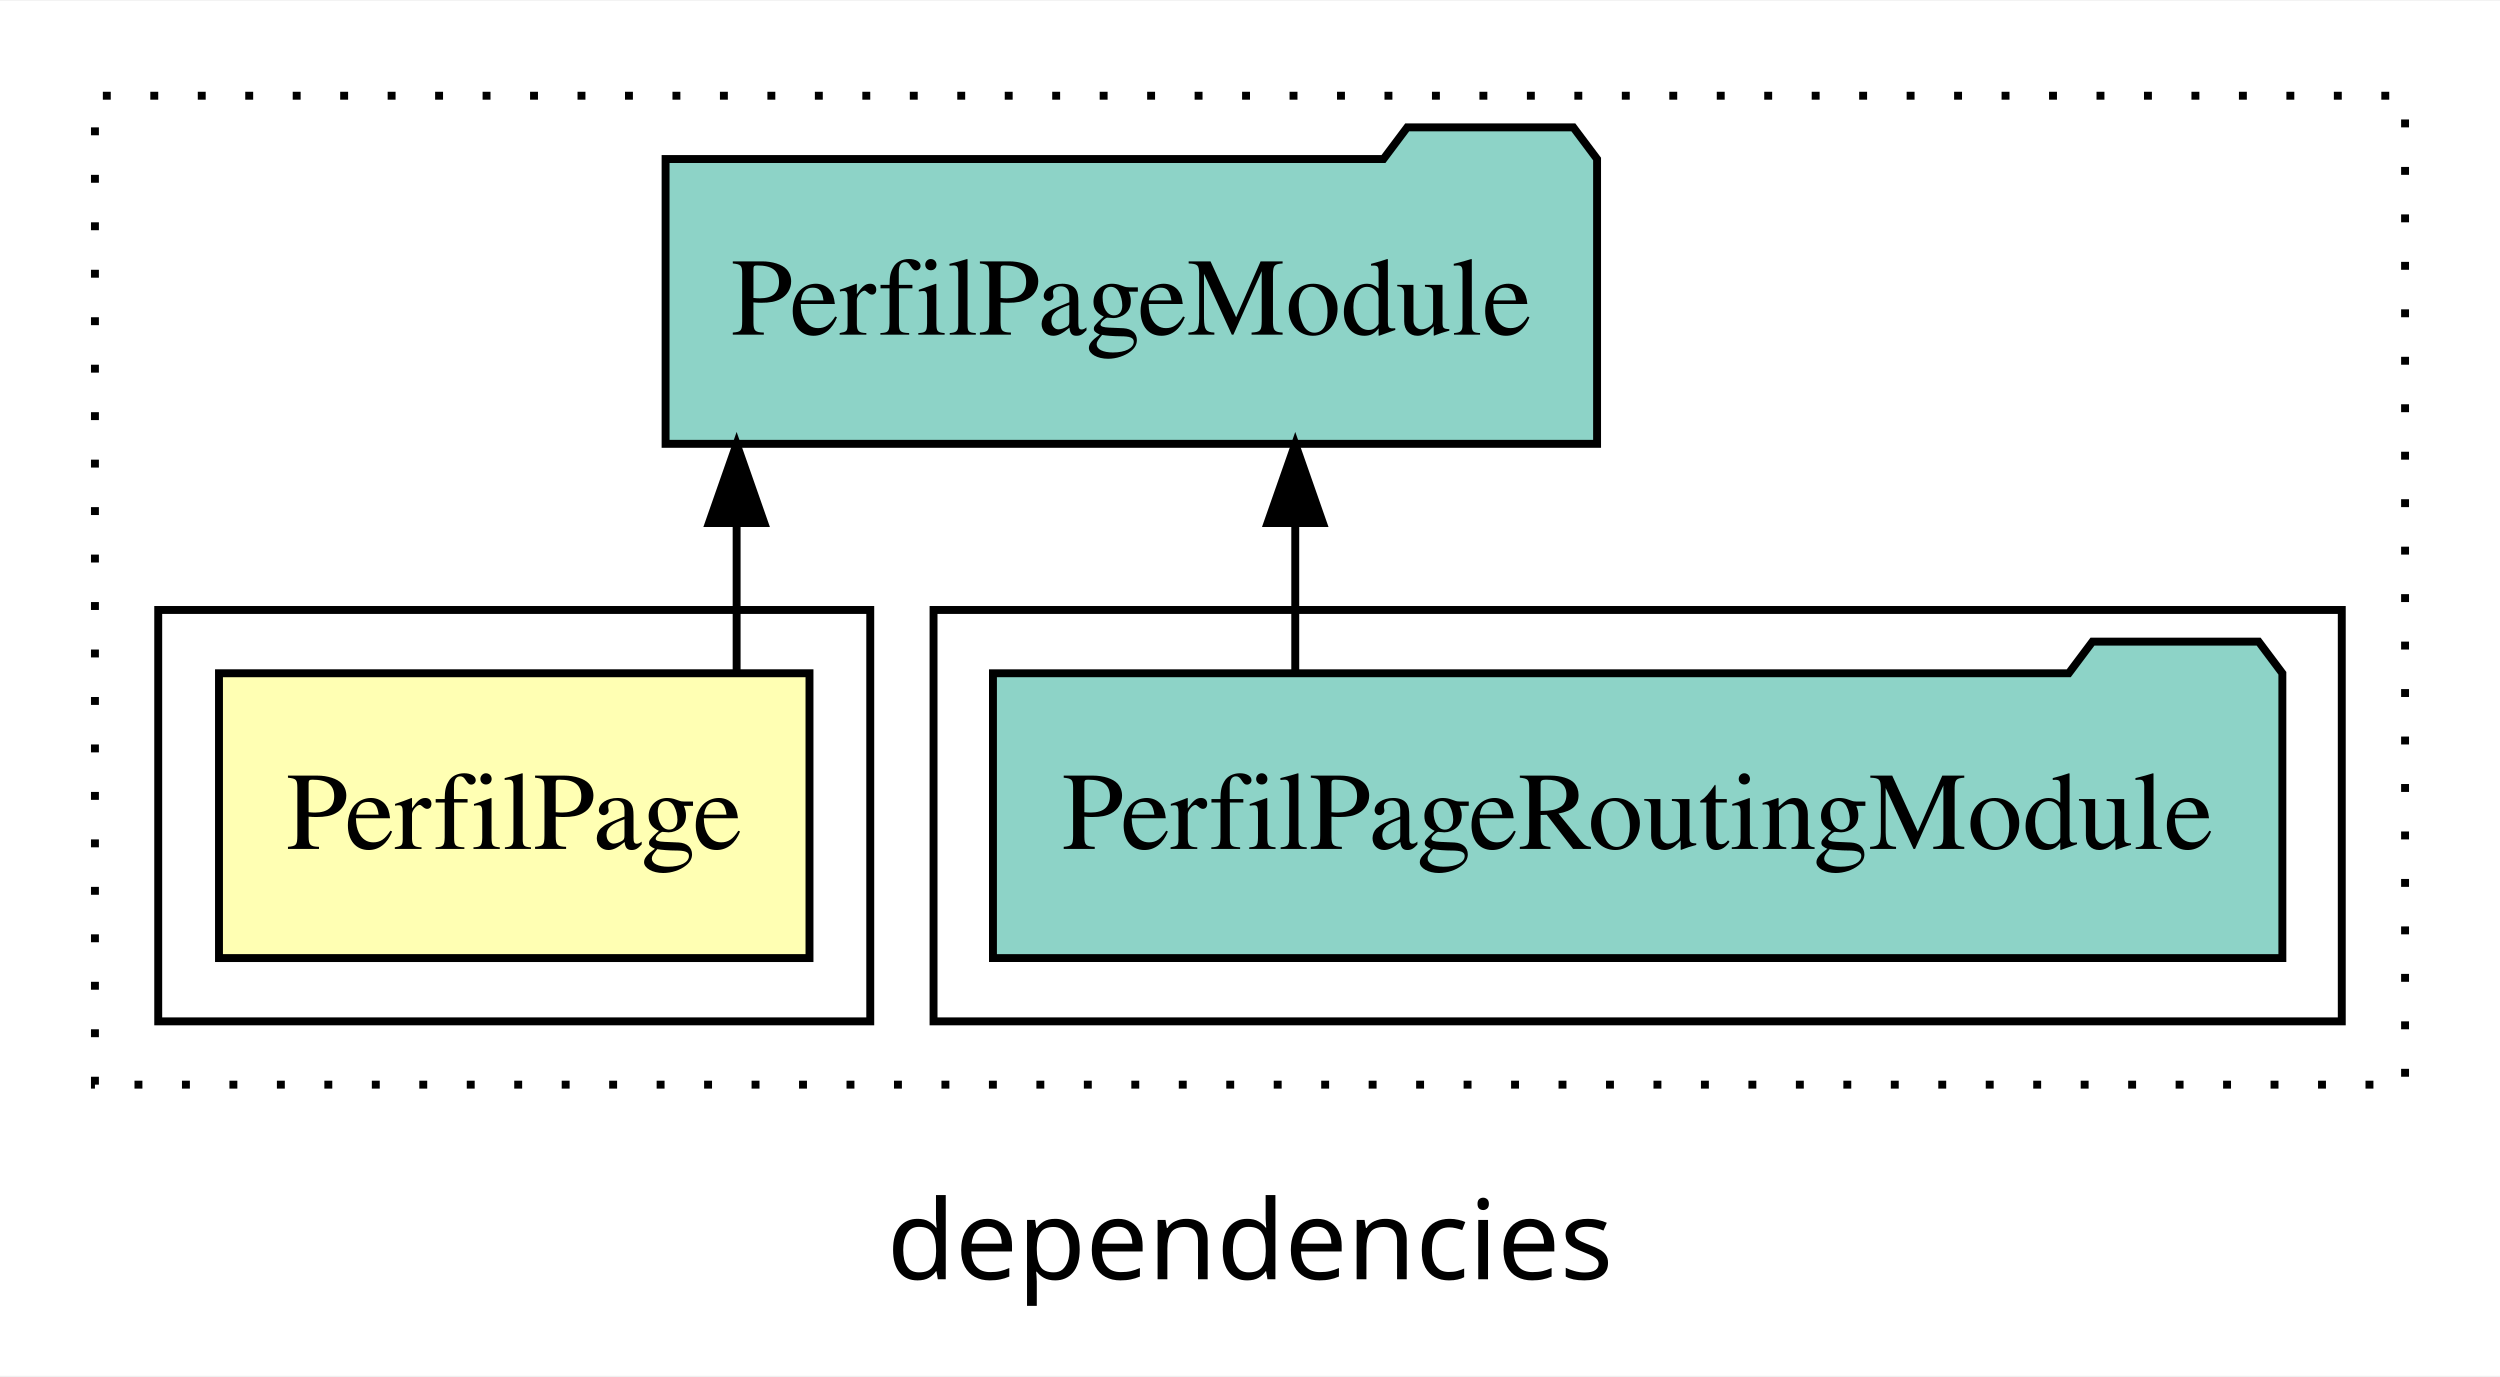
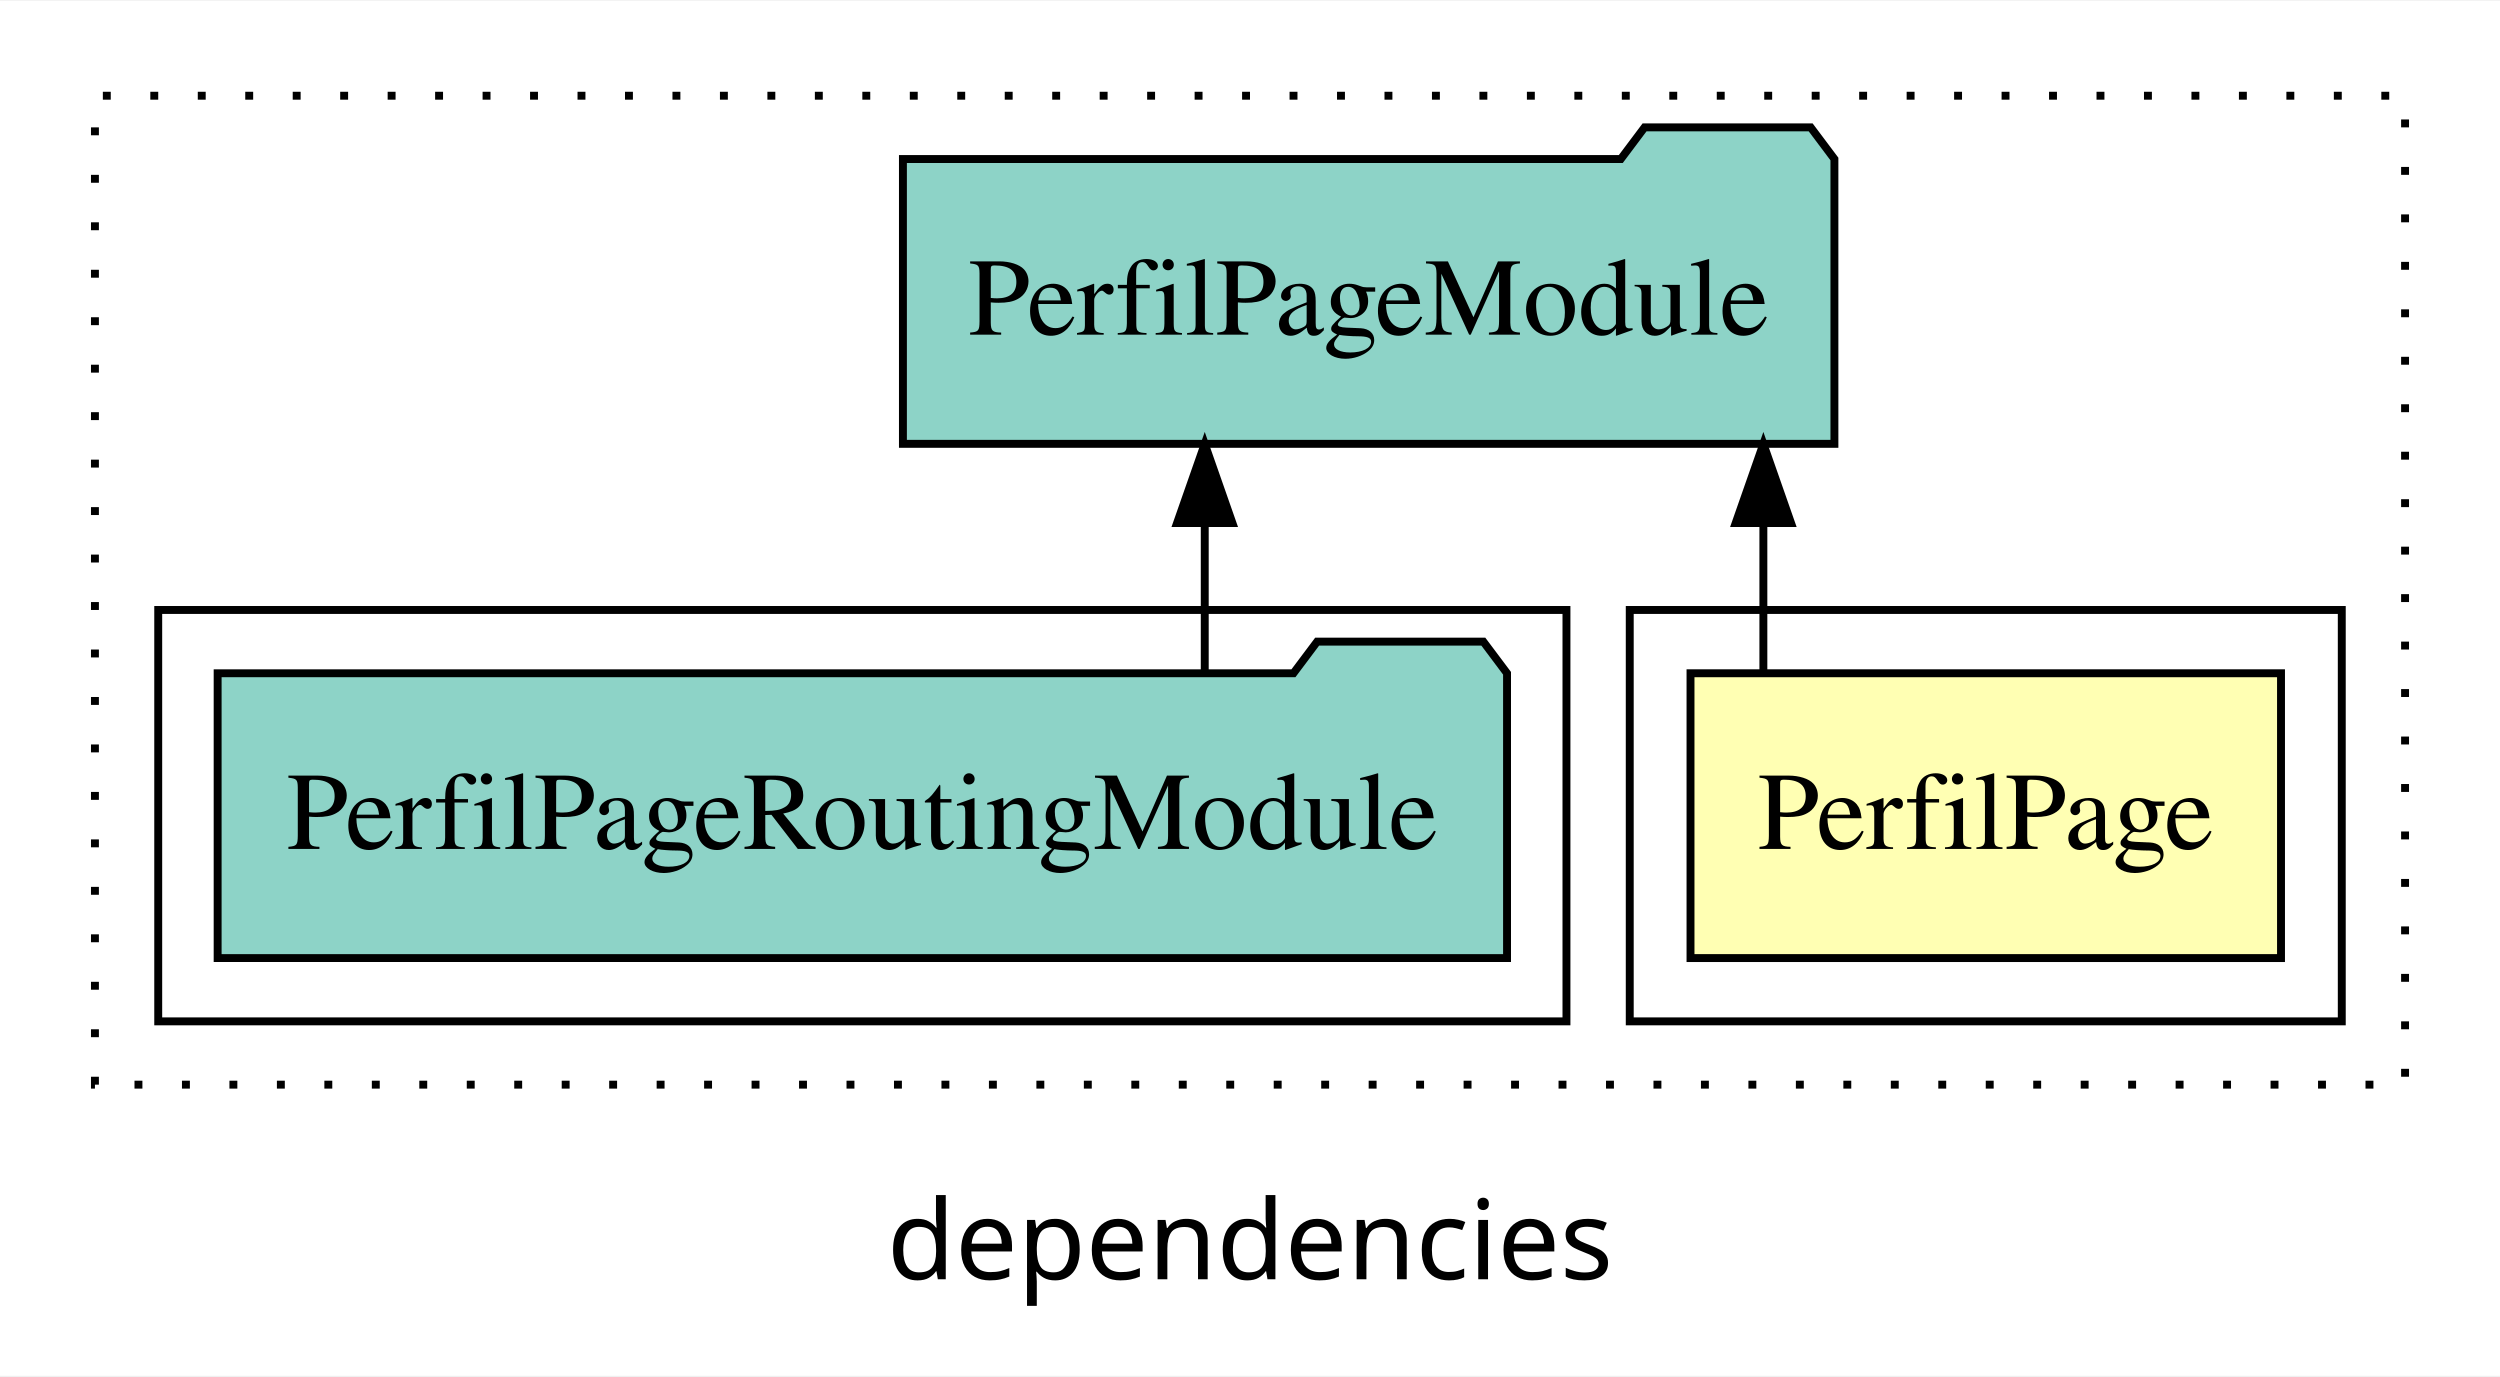
<svg xmlns="http://www.w3.org/2000/svg" width="316pt" height="174pt" viewBox="0.00 0.00 316.00 173.80">
  <g id="graph0" class="graph" transform="scale(1 1) rotate(0) translate(4 169.8)">
    <polygon fill="white" stroke="transparent" points="-4,4 -4,-169.8 312,-169.8 312,4 -4,4" />
    <text text-anchor="middle" x="154" y="-8.2" font-family="sans-serif" font-size="14.00">dependencies</text>
    <g id="clust1" class="cluster">
      <polygon fill="none" stroke="black" stroke-dasharray="1,5" points="8,-32.8 8,-157.8 300,-157.8 300,-32.8 8,-32.8" />
    </g>
+     <g id="clust2" class="cluster">
+       <polygon fill="none" stroke="black" points="202,-40.8 202,-92.8 292,-92.8 292,-40.8 202,-40.8" />
+     </g>
    <g id="clust4" class="cluster">
-       <polygon fill="none" stroke="black" points="114,-40.8 114,-92.8 292,-92.8 292,-40.8 114,-40.8" />
-     </g>
-     <g id="clust2" class="cluster">
-       <polygon fill="none" stroke="black" points="16,-40.8 16,-92.8 106,-92.8 106,-40.8 16,-40.8" />
+       <polygon fill="none" stroke="black" points="16,-40.8 16,-92.8 194,-92.8 194,-40.8 16,-40.8" />
    </g>
    <g id="node1" class="node">
-       <polygon fill="#ffffb3" stroke="black" points="98.32,-84.8 23.68,-84.8 23.68,-48.8 98.32,-48.8 98.32,-84.8" />
-       <text text-anchor="middle" x="61" y="-62.6" font-family="Times,serif" font-size="14.00">PerfilPage</text>
+       <polygon fill="#ffffb3" stroke="black" points="284.32,-84.8 209.68,-84.8 209.68,-48.8 284.32,-48.8 284.32,-84.8" />
+       <text text-anchor="middle" x="247" y="-62.6" font-family="Times,serif" font-size="14.00">PerfilPage</text>
    </g>
    <g id="node2" class="node">
-       <polygon fill="#8dd3c7" stroke="black" points="197.87,-149.8 194.87,-153.8 173.87,-153.8 170.87,-149.8 80.13,-149.8 80.13,-113.8 197.87,-113.8 197.87,-149.8" />
-       <text text-anchor="middle" x="139" y="-127.6" font-family="Times,serif" font-size="14.00">PerfilPageModule</text>
+       <polygon fill="#8dd3c7" stroke="black" points="227.87,-149.8 224.87,-153.8 203.87,-153.8 200.87,-149.8 110.13,-149.8 110.13,-113.8 227.87,-113.8 227.87,-149.8" />
+       <text text-anchor="middle" x="169" y="-127.6" font-family="Times,serif" font-size="14.00">PerfilPageModule</text>
    </g>
    <g id="edge1" class="edge">
-       <path fill="none" stroke="black" d="M89.11,-84.91C89.11,-84.91 89.11,-103.79 89.11,-103.79" />
-       <polygon fill="black" stroke="black" points="85.61,-103.79 89.11,-113.79 92.61,-103.79 85.61,-103.79" />
+       <path fill="none" stroke="black" d="M218.89,-84.91C218.89,-84.91 218.89,-103.79 218.89,-103.79" />
+       <polygon fill="black" stroke="black" points="215.39,-103.79 218.89,-113.79 222.39,-103.79 215.39,-103.79" />
    </g>
    <g id="node3" class="node">
-       <polygon fill="#8dd3c7" stroke="black" points="284.49,-84.8 281.49,-88.8 260.49,-88.8 257.49,-84.8 121.51,-84.8 121.51,-48.8 284.49,-48.8 284.49,-84.8" />
-       <text text-anchor="middle" x="203" y="-62.6" font-family="Times,serif" font-size="14.00">PerfilPageRoutingModule</text>
+       <polygon fill="#8dd3c7" stroke="black" points="186.49,-84.8 183.49,-88.8 162.49,-88.8 159.49,-84.8 23.51,-84.8 23.51,-48.8 186.49,-48.8 186.49,-84.8" />
+       <text text-anchor="middle" x="105" y="-62.6" font-family="Times,serif" font-size="14.00">PerfilPageRoutingModule</text>
    </g>
    <g id="edge2" class="edge">
-       <path fill="none" stroke="black" d="M159.72,-84.91C159.72,-84.91 159.72,-103.79 159.72,-103.79" />
-       <polygon fill="black" stroke="black" points="156.22,-103.79 159.72,-113.79 163.22,-103.79 156.22,-103.79" />
+       <path fill="none" stroke="black" d="M148.28,-84.91C148.28,-84.91 148.28,-103.79 148.28,-103.79" />
+       <polygon fill="black" stroke="black" points="144.78,-103.79 148.28,-113.79 151.78,-103.79 144.78,-103.79" />
    </g>
  </g>
</svg>
